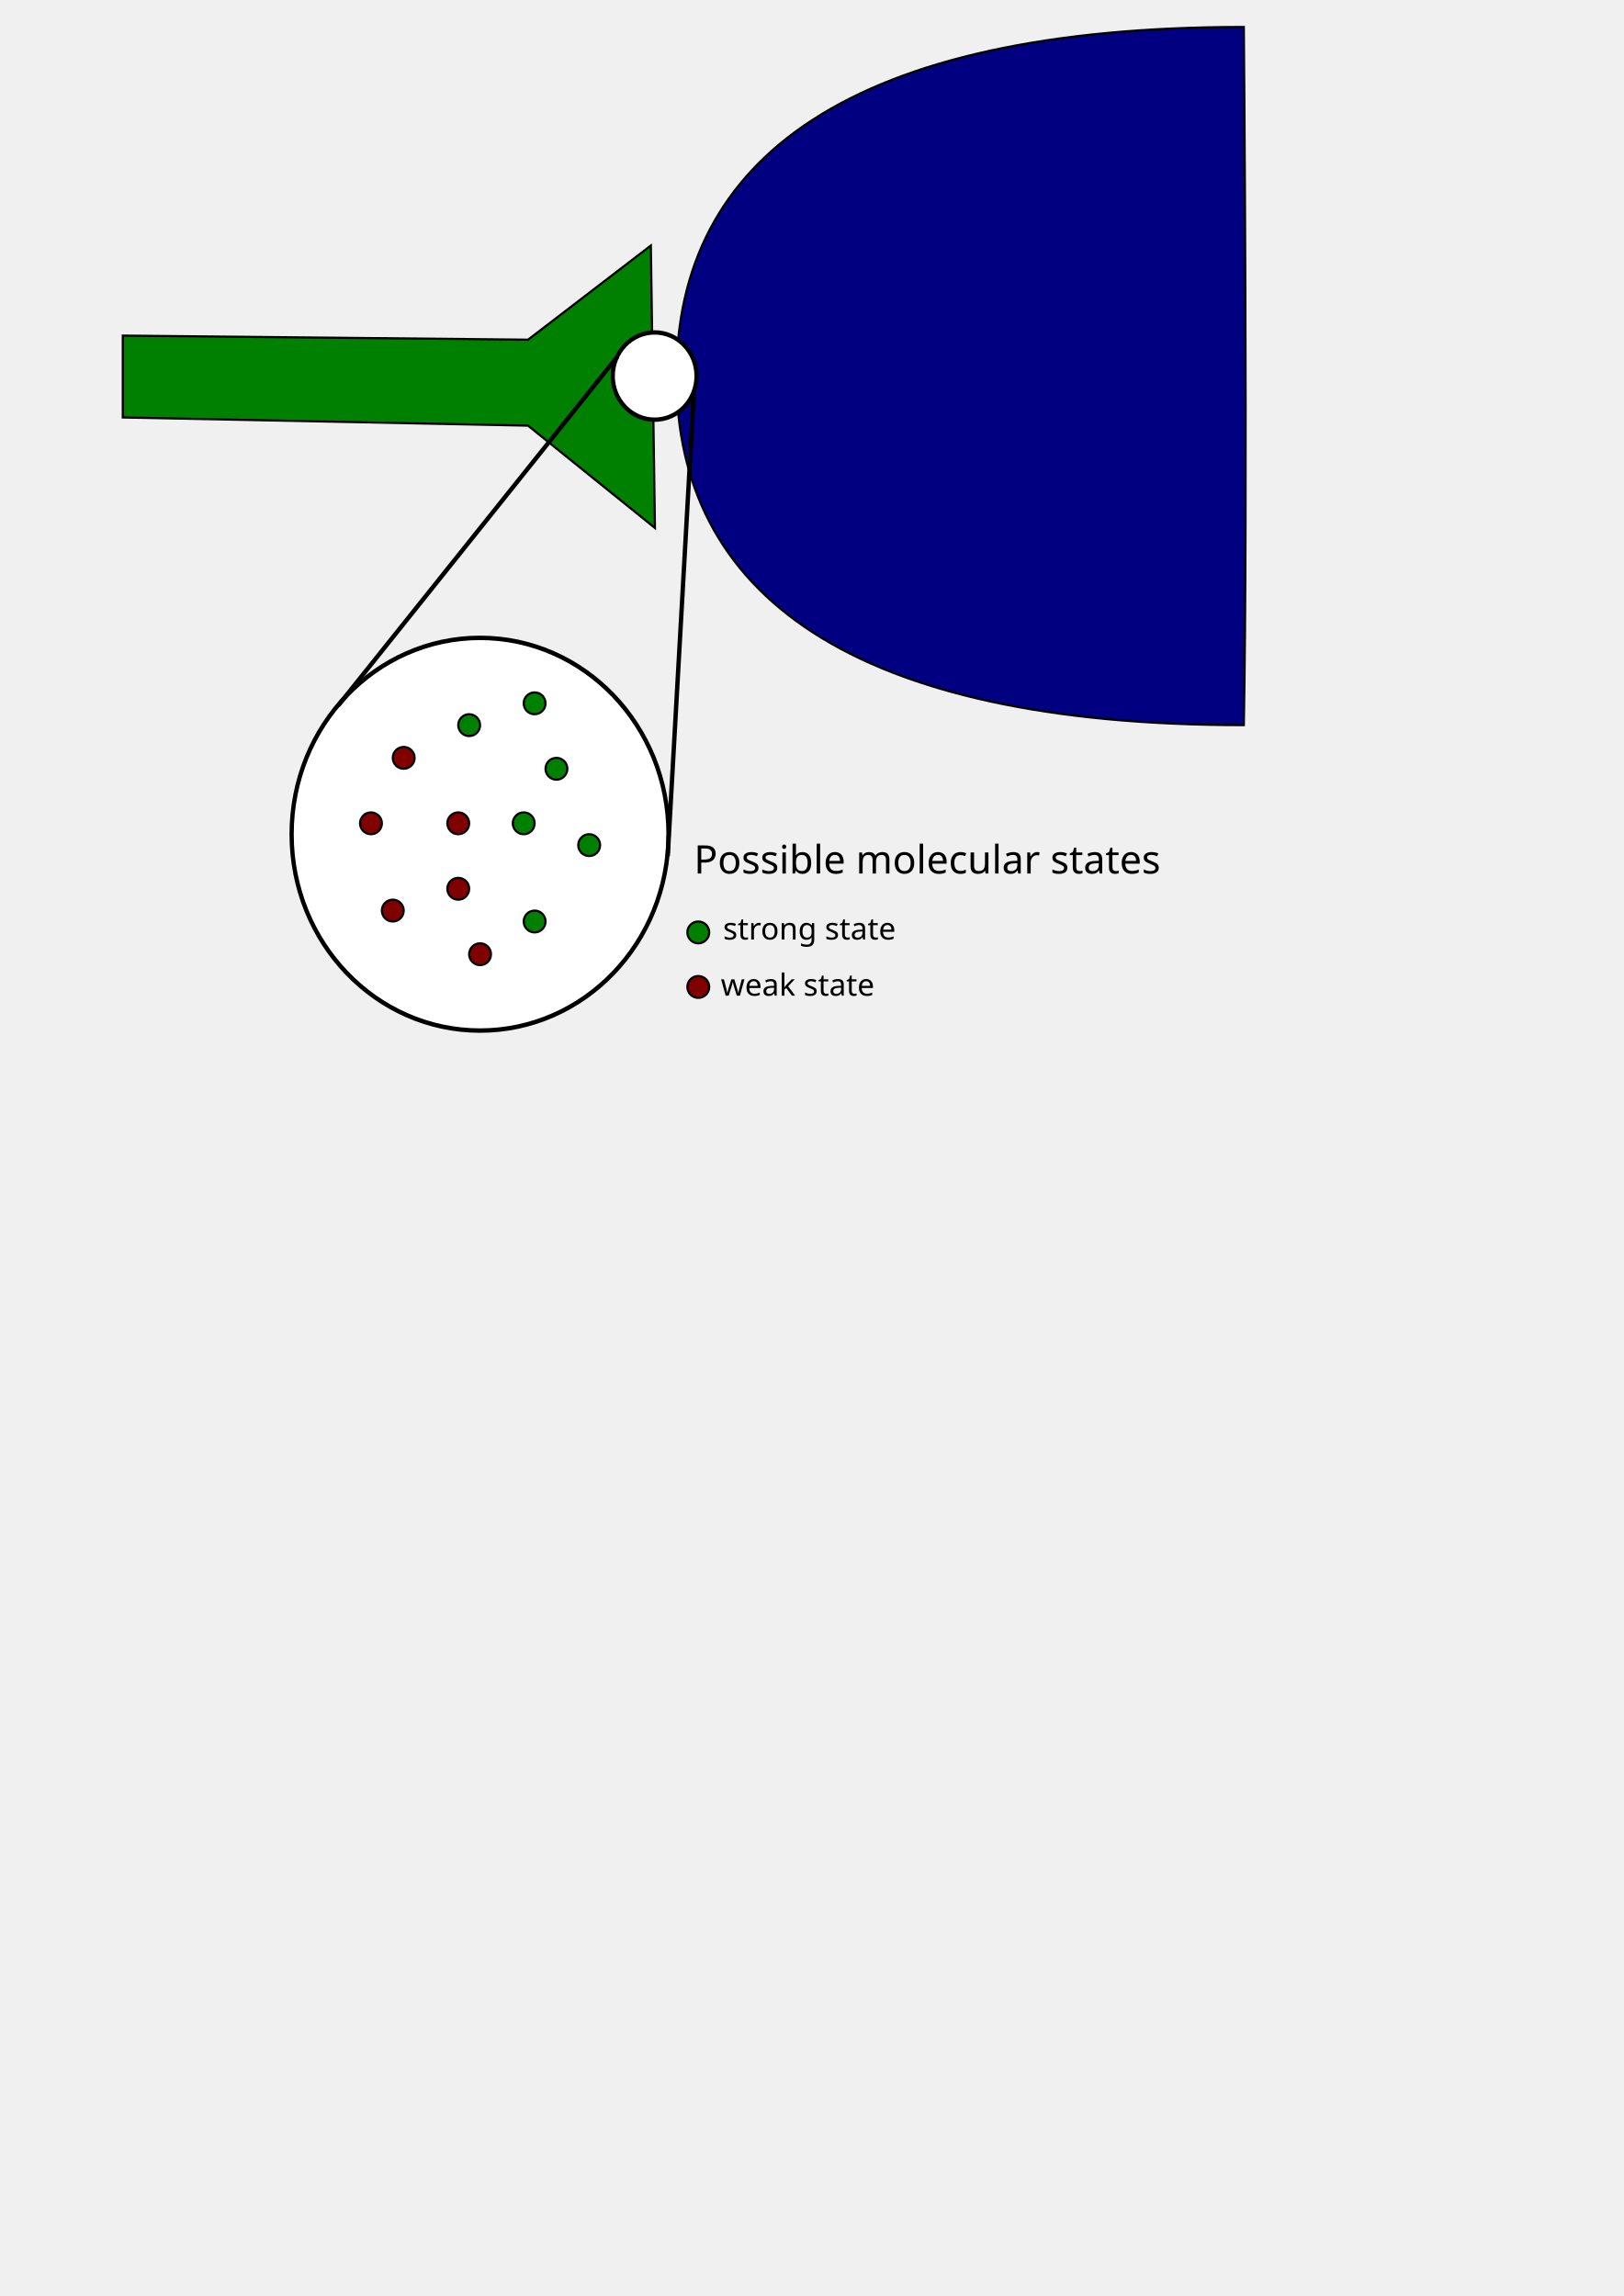
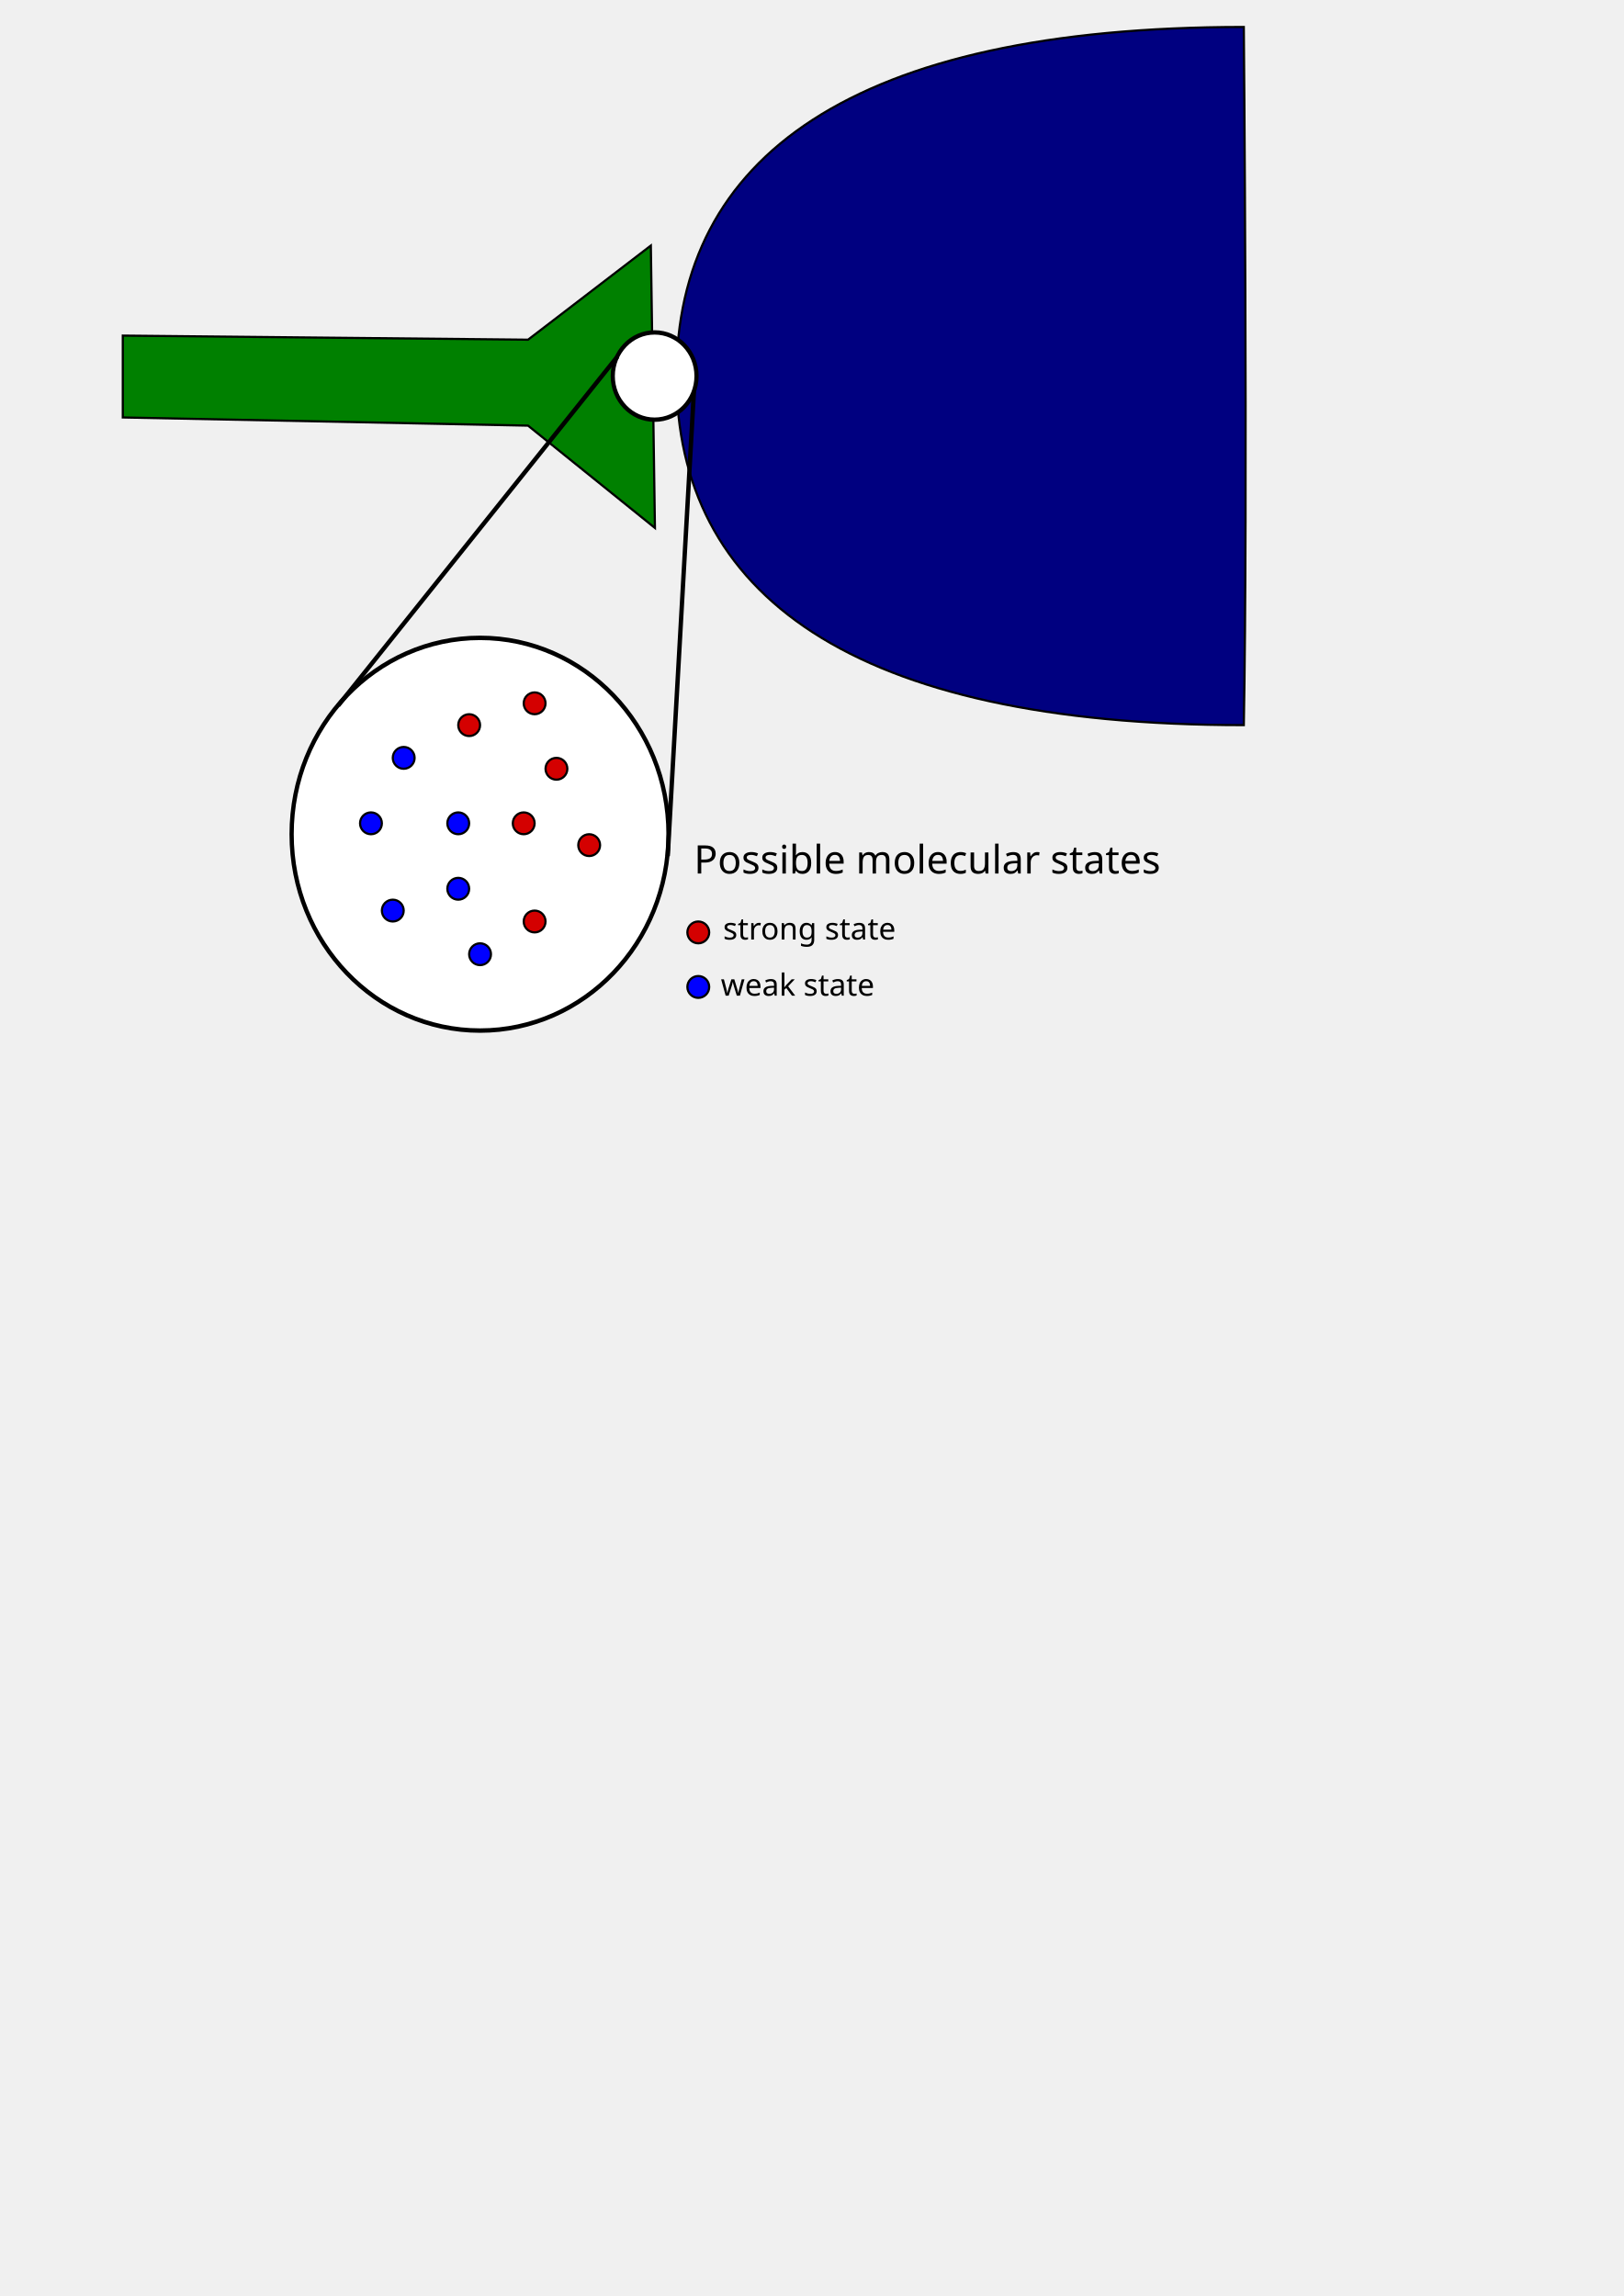
<svg xmlns="http://www.w3.org/2000/svg" width="744.094" height="1052.362" id="svg2" version="1.1">
  <defs id="defs4" />
  <g id="layer1">
    <path style="fill:#008000;stroke:#000000;stroke-width:1px;stroke-linecap:butt;stroke-linejoin:miter;stroke-opacity:1" d="m 56.276,153.821 185.711,1.876 56.276,-43.145 1.876,129.435 -58.152,-46.897 -185.711,-3.752 z" id="path2987" />
    <path style="fill:#000080;stroke:#000000;stroke-width:1px;stroke-linecap:butt;stroke-linejoin:miter;stroke-opacity:1" d="m 570,12.362 c -180,0 -260,60 -260,160 0,100 80,160 260,160 1.876,-103.173 0,-320 0,-320 z" id="path2991" />
    <path style="fill:#ffffff;stroke:#000000;stroke-width:3;stroke-linecap:round;stroke-linejoin:round;stroke-miterlimit:4;stroke-dasharray:none;stroke-dashoffset:0" id="path2993" d="m 330,192.362 a 30,30 0 1 1 -60,0 30,30 0 1 1 60,0 z" transform="matrix(0.6396968,0,0,0.6666667,108.091,44.12073)" />
    <path style="fill:#ffffff;stroke:#000000;stroke-width:1.361;stroke-linecap:round;stroke-linejoin:round;stroke-miterlimit:4;stroke-dasharray:none;stroke-dashoffset:0" id="path2993-8" d="m 360,192.362 a 60,60 0 1 1 -120,0 60,60 0 1 1 120,0 z" transform="matrix(1.439318,0,0,1.5,-211.7953,93.81891)" />
    <path style="fill:none;stroke:#000000;stroke-width:2;stroke-linecap:butt;stroke-linejoin:miter;stroke-miterlimit:4;stroke-opacity:1;stroke-dasharray:none" d="m 283,163.362 -128,160" id="path3781" />
    <path style="fill:none;stroke:#000000;stroke-width:2;stroke-linecap:butt;stroke-linejoin:miter;stroke-miterlimit:4;stroke-opacity:1;stroke-dasharray:none" d="m 318,179.362 -12,213" id="path3783" />
-     <path style="fill:#800000;stroke:#000000;stroke-width:1;stroke-linecap:round;stroke-linejoin:round;stroke-miterlimit:4;stroke-dasharray:none;stroke-dashoffset:0" id="path2994" d="m 190,347.362 a 5,5 0 1 1 -10,0 5,5 0 1 1 10,0 z" />
-     <path transform="translate(60,-25)" style="fill:#008000;stroke:#000000;stroke-width:1;stroke-linecap:round;stroke-linejoin:round;stroke-miterlimit:4;stroke-dasharray:none;stroke-dashoffset:0" id="path2994-3" d="m 190,347.362 a 5,5 0 1 1 -10,0 5,5 0 1 1 10,0 z" />
+     <path style="fill:#0000ff;stroke:#000000;stroke-width:1;stroke-linecap:round;stroke-linejoin:round;stroke-miterlimit:4;stroke-dasharray:none;stroke-dashoffset:0" id="path2994" d="m 190,347.362 a 5,5 0 1 1 -10,0 5,5 0 1 1 10,0 z" />
+     <path transform="translate(60,-25)" style="fill:#d40000;stroke:#000000;stroke-width:1;stroke-linecap:round;stroke-linejoin:round;stroke-miterlimit:4;stroke-dasharray:none;stroke-dashoffset:0" id="path2994-3" d="m 190,347.362 a 5,5 0 1 1 -10,0 5,5 0 1 1 10,0 z" />
    <text xml:space="preserve" style="font-size:40px;font-style:normal;font-weight:normal;line-height:125%;letter-spacing:0px;word-spacing:0px;fill:#000000;fill-opacity:1;stroke:none;font-family:Sans" x="318" y="400.362" id="text3782">
      <tspan x="318" y="400.362" style="font-size:18px" id="tspan3786">Possible molecular states</tspan>
    </text>
-     <path transform="translate(-15,30)" style="fill:#800000;stroke:#000000;stroke-width:1;stroke-linecap:round;stroke-linejoin:round;stroke-miterlimit:4;stroke-dasharray:none;stroke-dashoffset:0" id="path2994-4" d="m 190,347.362 a 5,5 0 1 1 -10,0 5,5 0 1 1 10,0 z" />
-     <path transform="translate(25,30)" style="fill:#800000;stroke:#000000;stroke-width:1;stroke-linecap:round;stroke-linejoin:round;stroke-miterlimit:4;stroke-dasharray:none;stroke-dashoffset:0" id="path2994-47" d="m 190,347.362 a 5,5 0 1 1 -10,0 5,5 0 1 1 10,0 z" />
-     <path transform="translate(-5,70)" style="fill:#800000;stroke:#000000;stroke-width:1;stroke-linecap:round;stroke-linejoin:round;stroke-miterlimit:4;stroke-dasharray:none;stroke-dashoffset:0" id="path2994-34" d="m 190,347.362 a 5,5 0 1 1 -10,0 5,5 0 1 1 10,0 z" />
-     <path transform="translate(35,90)" style="fill:#800000;stroke:#000000;stroke-width:1;stroke-linecap:round;stroke-linejoin:round;stroke-miterlimit:4;stroke-dasharray:none;stroke-dashoffset:0" id="path2994-44" d="m 190,347.362 a 5,5 0 1 1 -10,0 5,5 0 1 1 10,0 z" />
-     <path transform="translate(85,40)" style="fill:#008000;stroke:#000000;stroke-width:1;stroke-linecap:round;stroke-linejoin:round;stroke-miterlimit:4;stroke-dasharray:none;stroke-dashoffset:0" id="path2994-3-3" d="m 190,347.362 a 5,5 0 1 1 -10,0 5,5 0 1 1 10,0 z" />
-     <path transform="translate(60,75)" style="fill:#008000;stroke:#000000;stroke-width:1;stroke-linecap:round;stroke-linejoin:round;stroke-miterlimit:4;stroke-dasharray:none;stroke-dashoffset:0" id="path2994-3-6" d="m 190,347.362 a 5,5 0 1 1 -10,0 5,5 0 1 1 10,0 z" />
-     <path transform="translate(55,30)" style="fill:#008000;stroke:#000000;stroke-width:1;stroke-linecap:round;stroke-linejoin:round;stroke-miterlimit:4;stroke-dasharray:none;stroke-dashoffset:0" id="path2994-3-39" d="m 190,347.362 a 5,5 0 1 1 -10,0 5,5 0 1 1 10,0 z" />
-     <path transform="translate(30,-15)" style="fill:#008000;stroke:#000000;stroke-width:1;stroke-linecap:round;stroke-linejoin:round;stroke-miterlimit:4;stroke-dasharray:none;stroke-dashoffset:0" id="path2994-3-2" d="m 190,347.362 a 5,5 0 1 1 -10,0 5,5 0 1 1 10,0 z" />
-     <path transform="translate(70,5)" style="fill:#008000;stroke:#000000;stroke-width:1;stroke-linecap:round;stroke-linejoin:round;stroke-miterlimit:4;stroke-dasharray:none;stroke-dashoffset:0" id="path2994-3-396" d="m 190,347.362 a 5,5 0 1 1 -10,0 5,5 0 1 1 10,0 z" />
-     <path transform="translate(25,60)" style="fill:#800000;stroke:#000000;stroke-width:1;stroke-linecap:round;stroke-linejoin:round;stroke-miterlimit:4;stroke-dasharray:none;stroke-dashoffset:0" id="path2994-47-3" d="m 190,347.362 a 5,5 0 1 1 -10,0 5,5 0 1 1 10,0 z" />
-     <path transform="translate(135,80)" style="fill:#008000;stroke:#000000;stroke-width:1;stroke-linecap:round;stroke-linejoin:round;stroke-miterlimit:4;stroke-dasharray:none;stroke-dashoffset:0" id="path2994-3-3-6" d="m 190,347.362 a 5,5 0 1 1 -10,0 5,5 0 1 1 10,0 z" />
-     <path transform="translate(135,105)" style="fill:#800000;stroke:#000000;stroke-width:1;stroke-linecap:round;stroke-linejoin:round;stroke-miterlimit:4;stroke-dasharray:none;stroke-dashoffset:0" id="path2994-44-5" d="m 190,347.362 a 5,5 0 1 1 -10,0 5,5 0 1 1 10,0 z" />
+     <path transform="translate(-15,30)" style="fill:#0000ff;stroke:#000000;stroke-width:1;stroke-linecap:round;stroke-linejoin:round;stroke-miterlimit:4;stroke-dasharray:none;stroke-dashoffset:0" id="path2994-4" d="m 190,347.362 a 5,5 0 1 1 -10,0 5,5 0 1 1 10,0 z" />
+     <path transform="translate(25,30)" style="fill:#0000ff;stroke:#000000;stroke-width:1;stroke-linecap:round;stroke-linejoin:round;stroke-miterlimit:4;stroke-dasharray:none;stroke-dashoffset:0" id="path2994-47" d="m 190,347.362 a 5,5 0 1 1 -10,0 5,5 0 1 1 10,0 z" />
+     <path transform="translate(-5,70)" style="fill:#0000ff;stroke:#000000;stroke-width:1;stroke-linecap:round;stroke-linejoin:round;stroke-miterlimit:4;stroke-dasharray:none;stroke-dashoffset:0" id="path2994-34" d="m 190,347.362 a 5,5 0 1 1 -10,0 5,5 0 1 1 10,0 z" />
+     <path transform="translate(35,90)" style="fill:#0000ff;stroke:#000000;stroke-width:1;stroke-linecap:round;stroke-linejoin:round;stroke-miterlimit:4;stroke-dasharray:none;stroke-dashoffset:0" id="path2994-44" d="m 190,347.362 a 5,5 0 1 1 -10,0 5,5 0 1 1 10,0 z" />
+     <path transform="translate(85,40)" style="fill:#d40000;stroke:#000000;stroke-width:1;stroke-linecap:round;stroke-linejoin:round;stroke-miterlimit:4;stroke-dasharray:none;stroke-dashoffset:0" id="path2994-3-3" d="m 190,347.362 a 5,5 0 1 1 -10,0 5,5 0 1 1 10,0 z" />
+     <path transform="translate(60,75)" style="fill:#d40000;stroke:#000000;stroke-width:1;stroke-linecap:round;stroke-linejoin:round;stroke-miterlimit:4;stroke-dasharray:none;stroke-dashoffset:0" id="path2994-3-6" d="m 190,347.362 a 5,5 0 1 1 -10,0 5,5 0 1 1 10,0 z" />
+     <path transform="translate(55,30)" style="fill:#d40000;stroke:#000000;stroke-width:1;stroke-linecap:round;stroke-linejoin:round;stroke-miterlimit:4;stroke-dasharray:none;stroke-dashoffset:0" id="path2994-3-39" d="m 190,347.362 a 5,5 0 1 1 -10,0 5,5 0 1 1 10,0 z" />
+     <path transform="translate(30,-15)" style="fill:#d40000;stroke:#000000;stroke-width:1;stroke-linecap:round;stroke-linejoin:round;stroke-miterlimit:4;stroke-dasharray:none;stroke-dashoffset:0" id="path2994-3-2" d="m 190,347.362 a 5,5 0 1 1 -10,0 5,5 0 1 1 10,0 z" />
+     <path transform="translate(70,5)" style="fill:#d40000;stroke:#000000;stroke-width:1;stroke-linecap:round;stroke-linejoin:round;stroke-miterlimit:4;stroke-dasharray:none;stroke-dashoffset:0" id="path2994-3-396" d="m 190,347.362 a 5,5 0 1 1 -10,0 5,5 0 1 1 10,0 z" />
+     <path transform="translate(25,60)" style="fill:#0000ff;stroke:#000000;stroke-width:1;stroke-linecap:round;stroke-linejoin:round;stroke-miterlimit:4;stroke-dasharray:none;stroke-dashoffset:0" id="path2994-47-3" d="m 190,347.362 a 5,5 0 1 1 -10,0 5,5 0 1 1 10,0 z" />
+     <path transform="translate(135,80)" style="fill:#d40000;stroke:#000000;stroke-width:1;stroke-linecap:round;stroke-linejoin:round;stroke-miterlimit:4;stroke-dasharray:none;stroke-dashoffset:0" id="path2994-3-3-6" d="m 190,347.362 a 5,5 0 1 1 -10,0 5,5 0 1 1 10,0 z" />
+     <path transform="translate(135,105)" style="fill:#0000ff;stroke:#000000;stroke-width:1;stroke-linecap:round;stroke-linejoin:round;stroke-miterlimit:4;stroke-dasharray:none;stroke-dashoffset:0" id="path2994-44-5" d="m 190,347.362 a 5,5 0 1 1 -10,0 5,5 0 1 1 10,0 z" />
    <text xml:space="preserve" style="font-size:14px;font-style:normal;font-weight:normal;line-height:125%;letter-spacing:0px;word-spacing:0px;fill:#000000;fill-opacity:1;stroke:none;font-family:Sans" x="331.33" y="430.613" id="text3929">
      <tspan id="tspan3931" x="331.33" y="430.613">strong state</tspan>
    </text>
    <text xml:space="preserve" style="font-size:14px;font-style:normal;font-weight:normal;line-height:125%;letter-spacing:0px;word-spacing:0px;fill:#000000;fill-opacity:1;stroke:none;font-family:Sans" x="330.32" y="456.372" id="text3933">
      <tspan id="tspan3935" x="330.32" y="456.372">weak state</tspan>
    </text>
  </g>
</svg>
